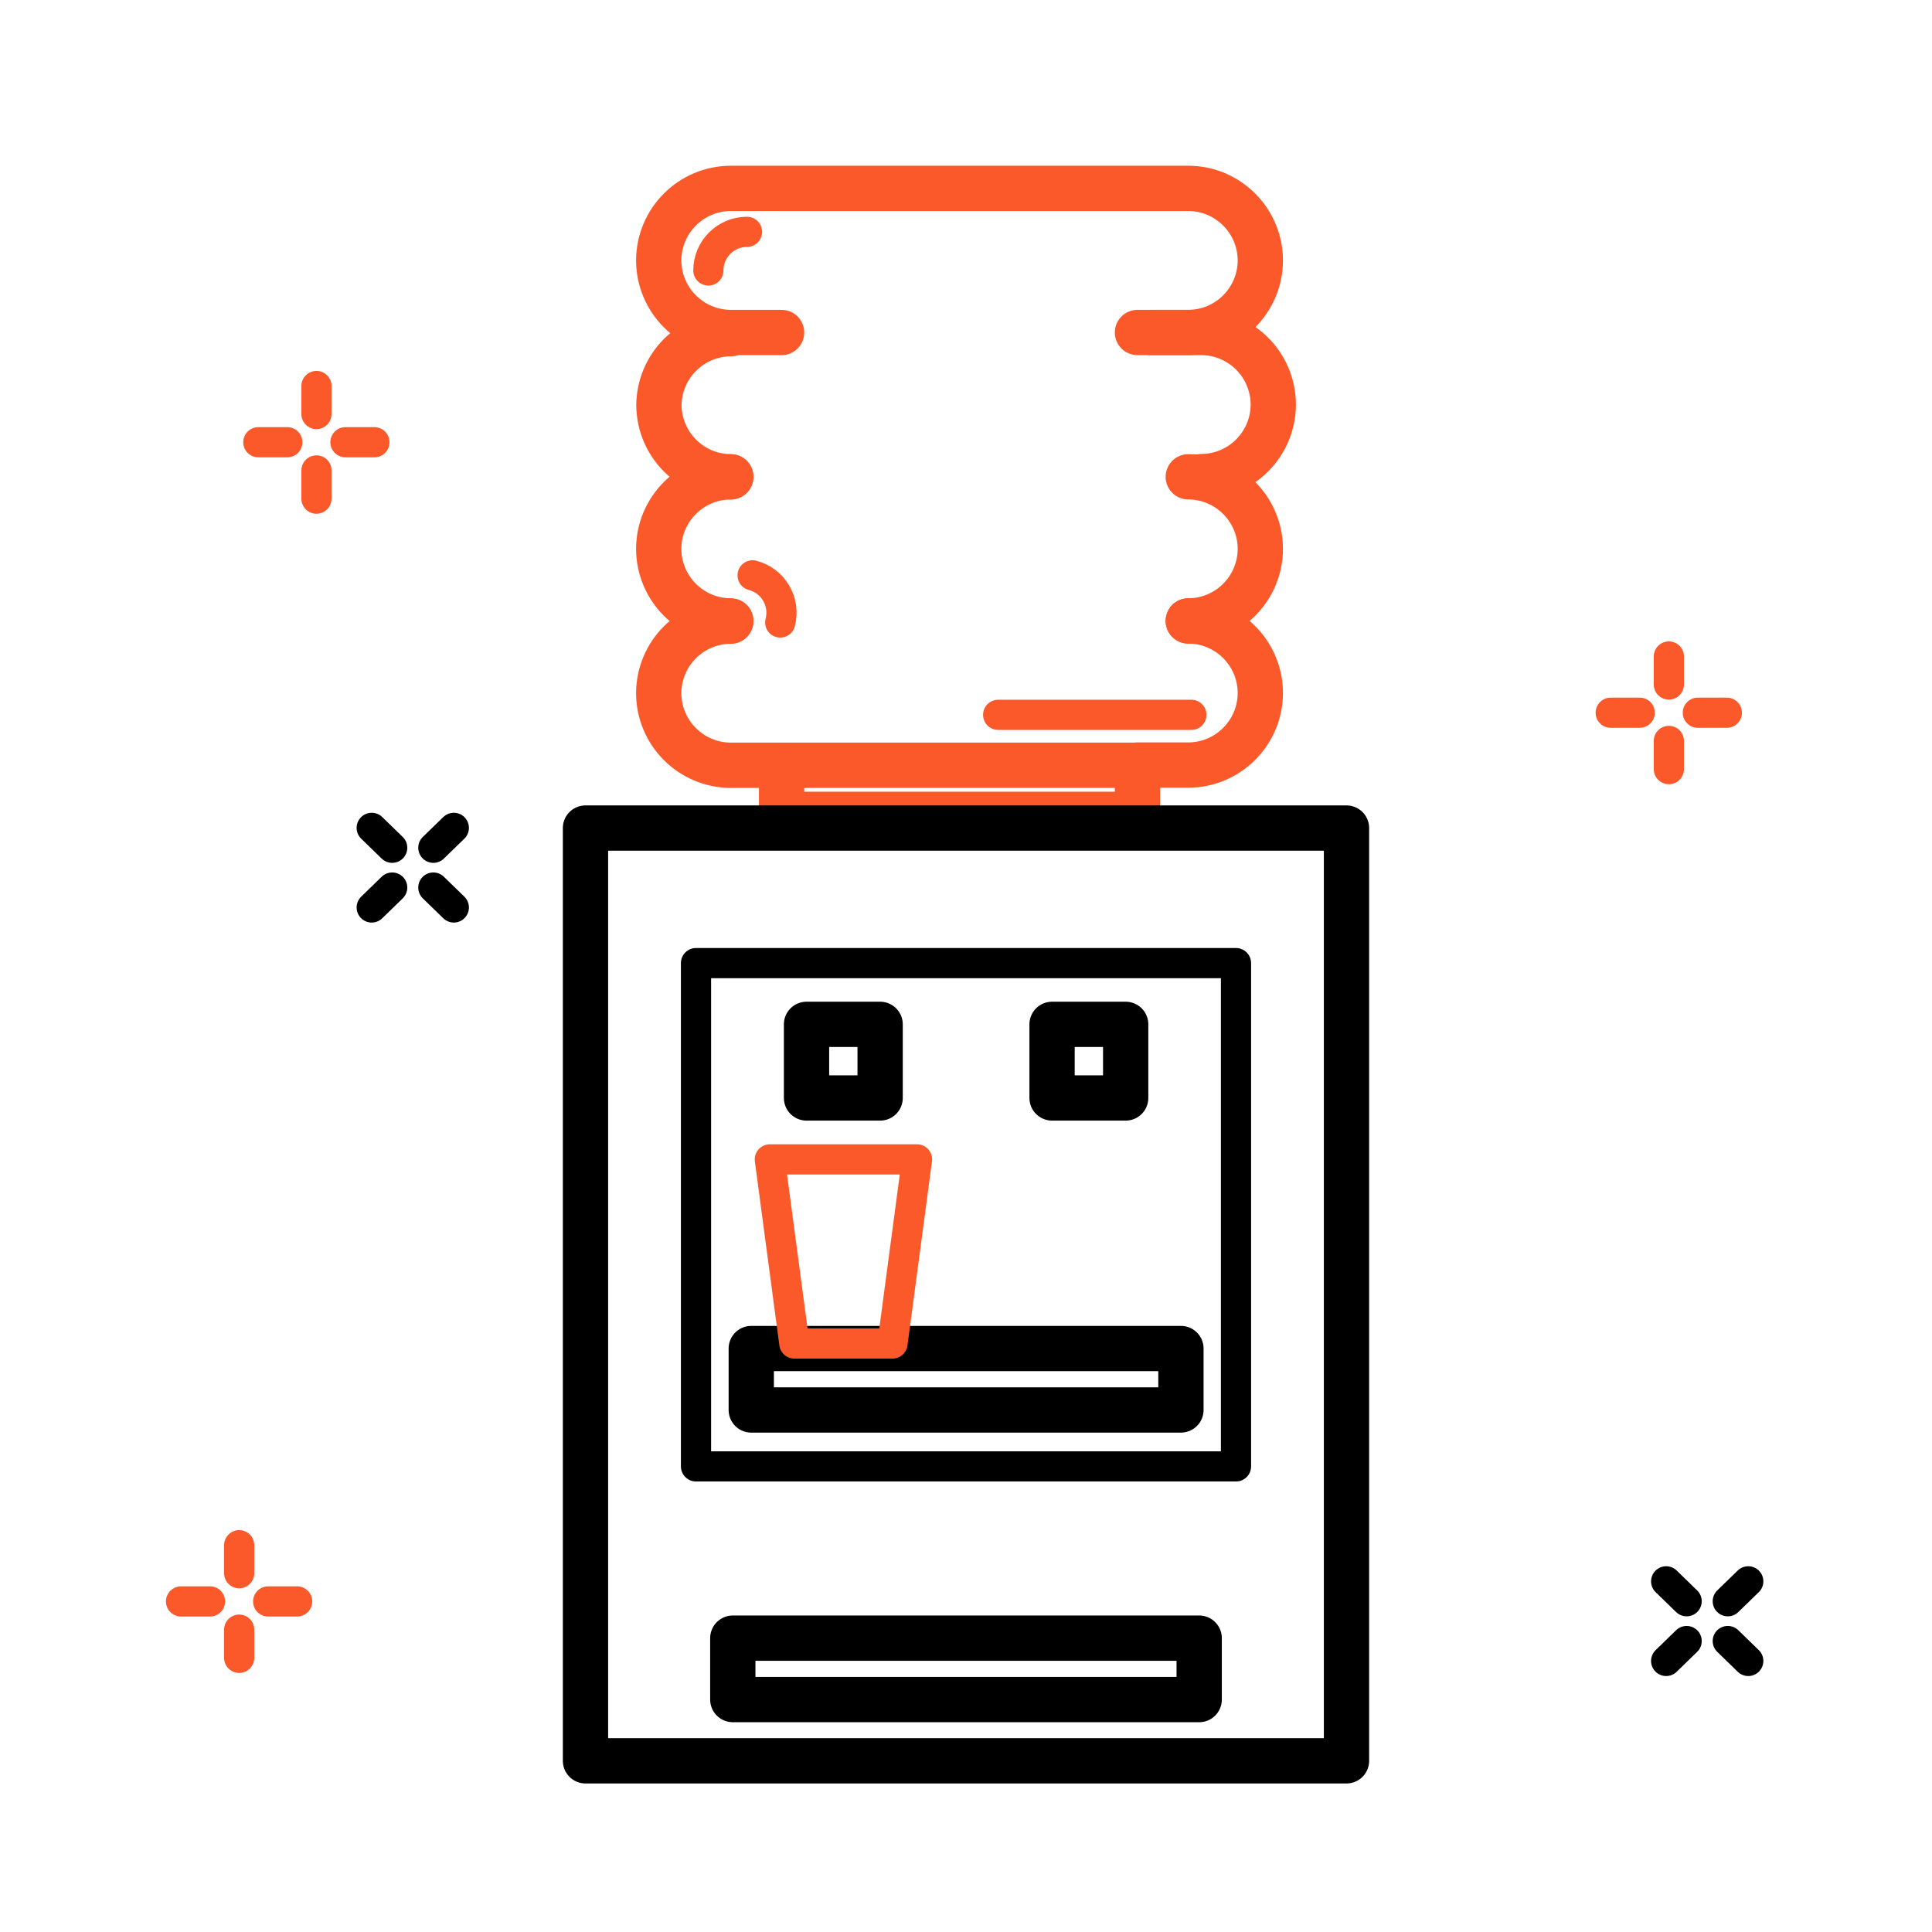
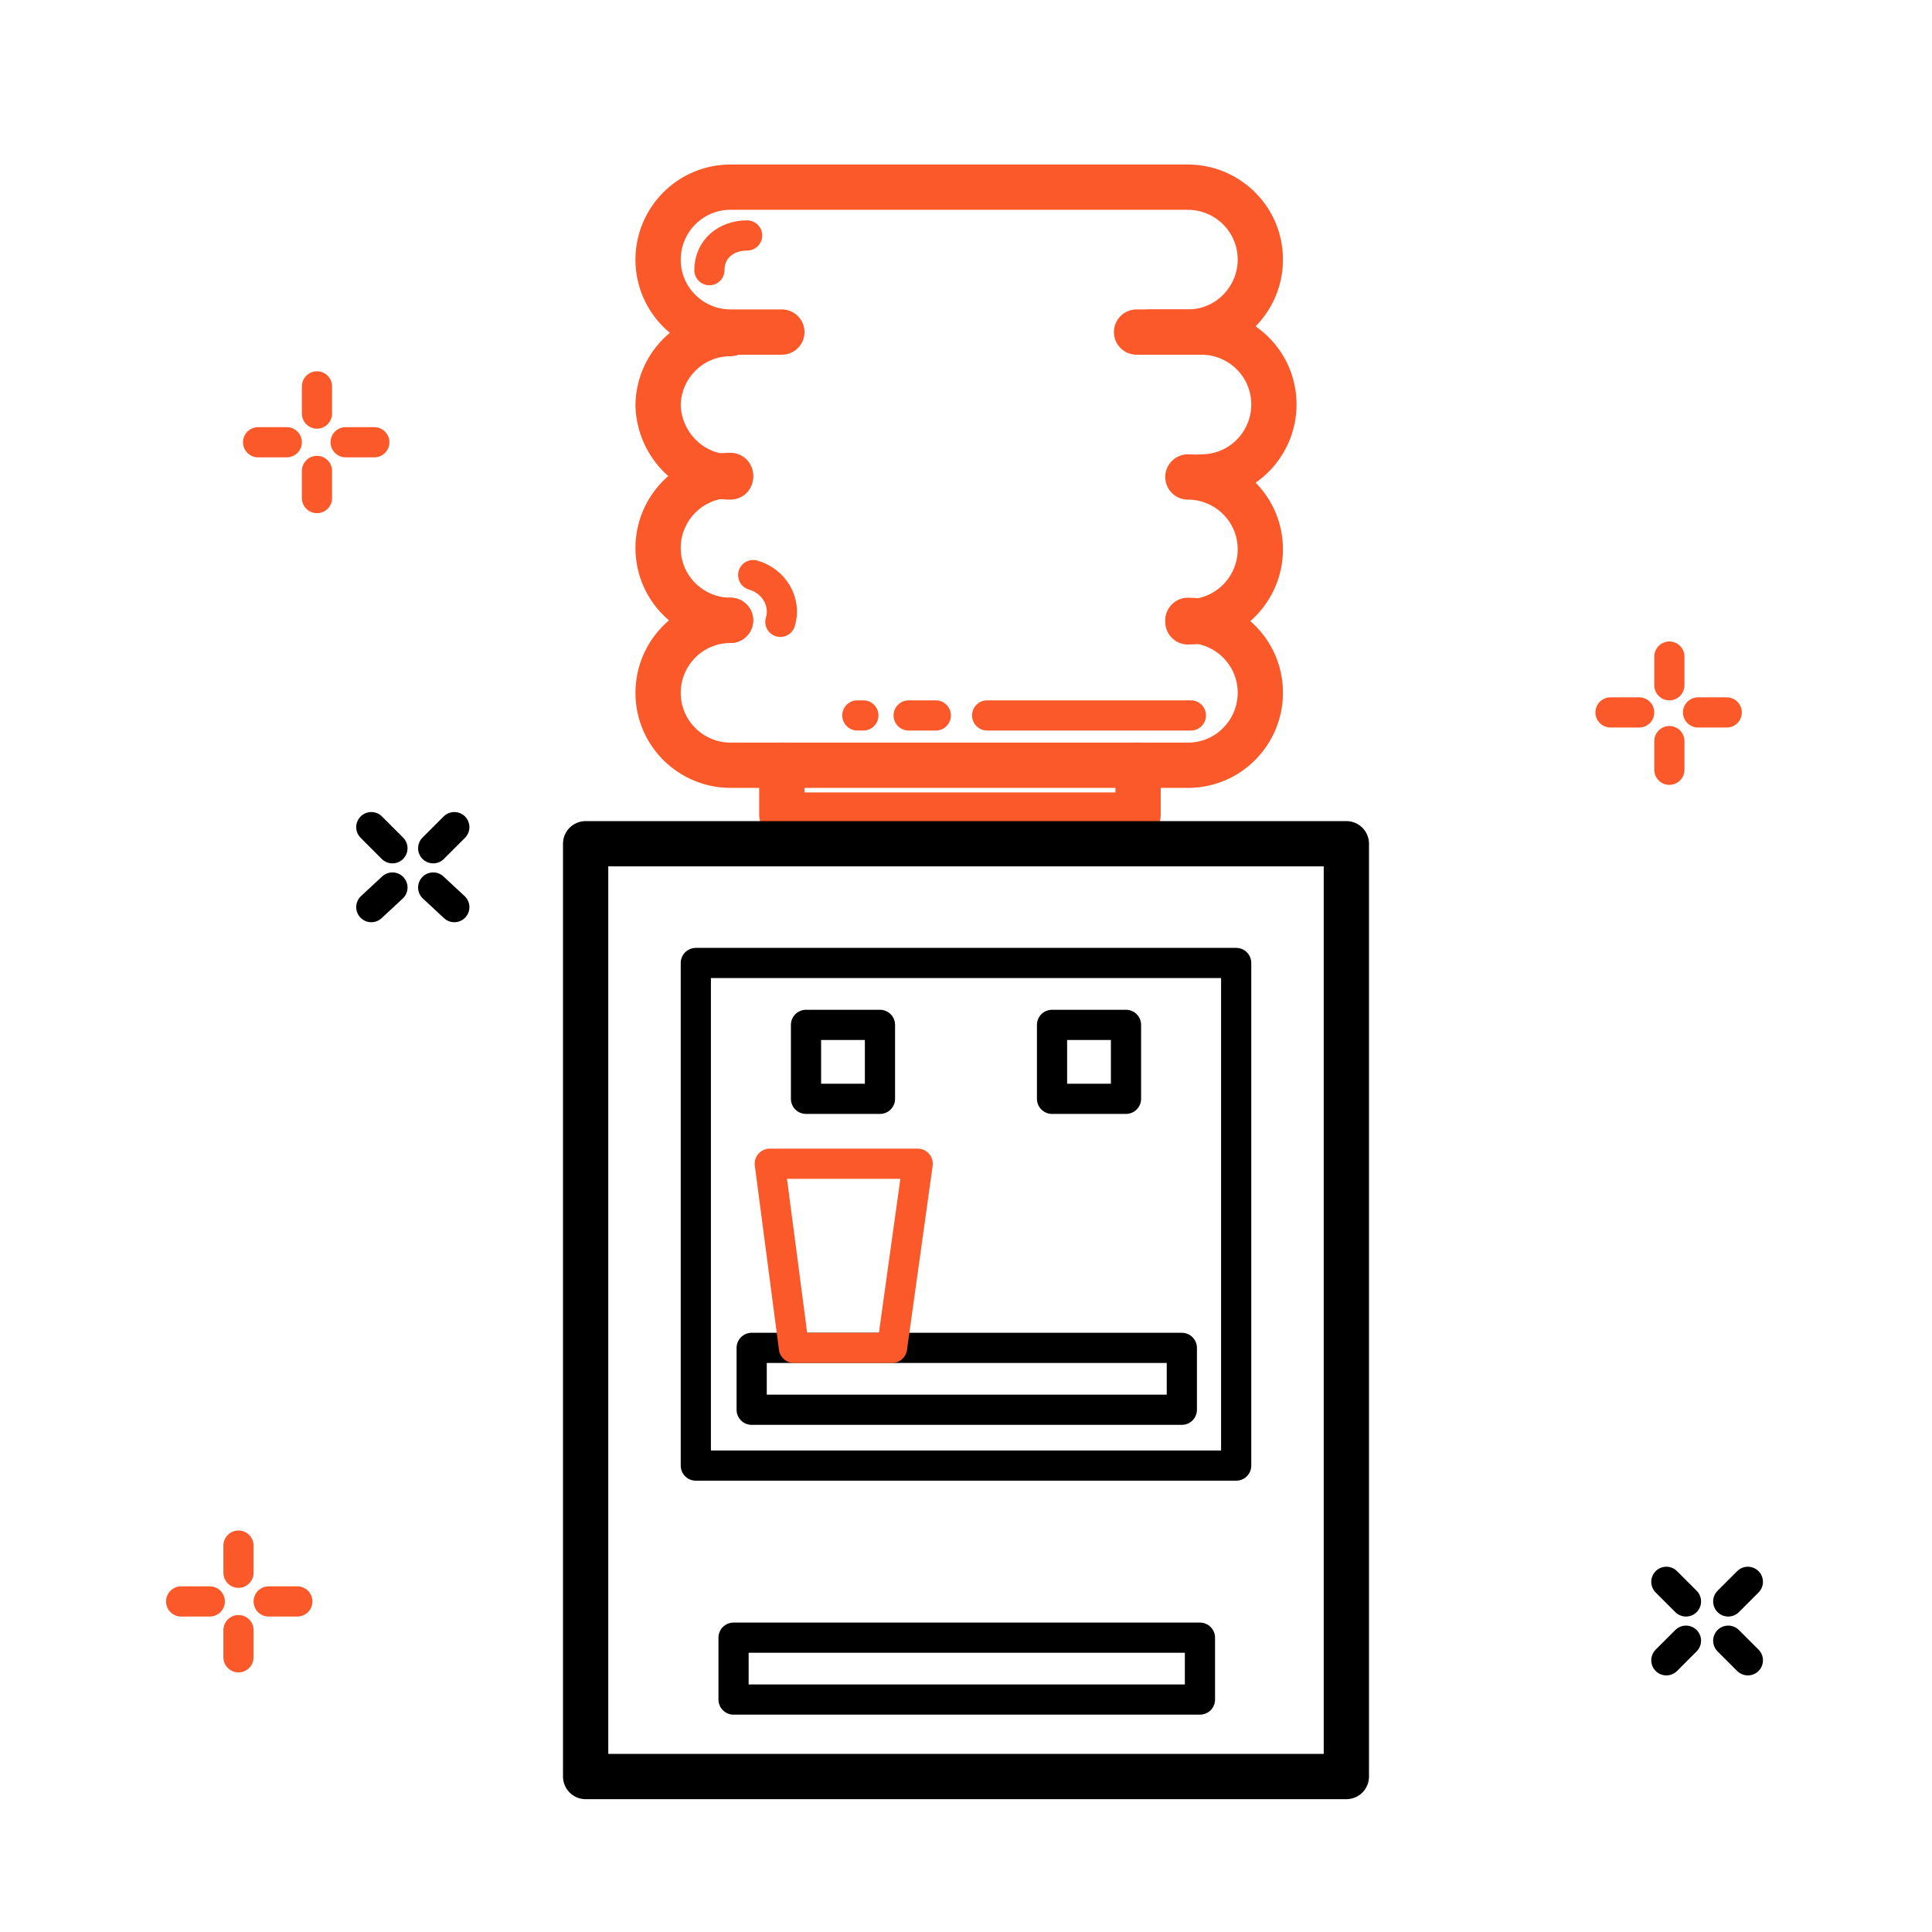
- <svg xmlns="http://www.w3.org/2000/svg" id="Слой_1" data-name="Слой 1" viewBox="0 0 128 128">
-   <defs>
-     <style>.cls-1,.cls-2,.cls-3,.cls-4,.cls-5,.cls-6,.cls-7,.cls-8{fill:none;}.cls-2,.cls-4,.cls-5,.cls-8{stroke:#000;}.cls-2,.cls-7,.cls-8{stroke-miterlimit:10;}.cls-3,.cls-6,.cls-7{stroke:#fc592a;}.cls-3,.cls-4,.cls-5,.cls-6,.cls-7,.cls-8{stroke-linecap:round;}.cls-3,.cls-4,.cls-5,.cls-6{stroke-linejoin:round;}.cls-3,.cls-4{stroke-width:3px;}.cls-5,.cls-6,.cls-7,.cls-8{stroke-width:2px;}</style>
-   </defs>
-   <rect class="cls-1" width="128" height="128" />
-   <path class="cls-2" d="M51.392,84.851" />
-   <path class="cls-2" d="M83.917,49.92" />
-   <path class="cls-3" d="M51.782,22.029H48.416a4.787,4.787,0,0,1-4.774-4.774h0A4.787,4.787,0,0,1,48.416,12.48H78.726a4.787,4.787,0,0,1,4.774,4.774h0a4.787,4.787,0,0,1-4.774,4.774H75.36" />
-   <path class="cls-3" d="M48.416,31.59A4.787,4.787,0,0,1,43.654,26.88h0a4.787,4.787,0,0,1,4.774-4.774" />
-   <path class="cls-3" d="M76.23,22.029H79.584a4.787,4.787,0,0,1,4.774,4.774h0a4.787,4.787,0,0,1-4.774,4.774" />
-   <path class="cls-3" d="M48.416,41.139a4.787,4.787,0,0,1-4.774-4.774h0a4.787,4.787,0,0,1,4.774-4.774" />
-   <path class="cls-3" d="M78.726,31.59a4.787,4.787,0,0,1,4.774,4.774h0a4.787,4.787,0,0,1-4.774,4.774" />
-   <path class="cls-3" d="M51.782,50.701H48.416a4.787,4.787,0,0,1-4.774-4.774h0A4.787,4.787,0,0,1,48.416,41.152" />
-   <path class="cls-3" d="M78.726,41.139a4.787,4.787,0,0,1,4.774,4.774h0a4.787,4.787,0,0,1-4.774,4.774H75.36" />
-   <rect class="cls-3" x="51.782" y="50.701" width="23.578" height="3.251" />
-   <rect class="cls-4" x="38.79" y="54.861" width="50.419" height="61.798" />
-   <rect class="cls-5" x="46.112" y="63.808" width="35.776" height="33.344" />
-   <rect class="cls-4" x="49.773" y="89.344" width="28.467" height="4.07" />
-   <rect class="cls-4" x="53.434" y="67.866" width="4.877" height="4.877" />
-   <polygon class="cls-6" points="59.13 89.011 52.627 89.011 51.002 76.813 60.755 76.813 59.13 89.011" />
-   <rect class="cls-4" x="69.702" y="67.866" width="4.877" height="4.877" />
-   <rect class="cls-4" x="48.55" y="108.531" width="30.899" height="4.07" />
-   <line class="cls-7" x1="20.966" y1="27.43" x2="20.966" y2="25.574" />
-   <line class="cls-7" x1="20.966" y1="33.037" x2="20.966" y2="31.168" />
-   <line class="cls-7" x1="24.806" y1="29.299" x2="22.886" y2="29.299" />
-   <line class="cls-7" x1="19.034" y1="29.299" x2="17.114" y2="29.299" />
-   <line class="cls-8" x1="28.71" y1="56.166" x2="30.067" y2="54.848" />
-   <line class="cls-8" x1="24.627" y1="60.122" x2="25.984" y2="58.803" />
-   <line class="cls-8" x1="30.067" y1="60.122" x2="28.71" y2="58.803" />
-   <line class="cls-8" x1="25.984" y1="56.166" x2="24.627" y2="54.848" />
-   <line class="cls-8" x1="114.47" y1="106.086" x2="115.827" y2="104.768" />
-   <line class="cls-8" x1="110.387" y1="110.042" x2="111.744" y2="108.723" />
-   <line class="cls-8" x1="115.827" y1="110.042" x2="114.47" y2="108.723" />
-   <line class="cls-8" x1="111.744" y1="106.086" x2="110.387" y2="104.768" />
-   <line class="cls-7" x1="110.566" y1="45.35" x2="110.566" y2="43.494" />
-   <line class="cls-7" x1="110.566" y1="50.957" x2="110.566" y2="49.088" />
-   <line class="cls-7" x1="114.406" y1="47.219" x2="112.486" y2="47.219" />
-   <line class="cls-7" x1="108.634" y1="47.219" x2="106.714" y2="47.219" />
-   <line class="cls-7" x1="15.846" y1="104.23" x2="15.846" y2="102.374" />
-   <line class="cls-7" x1="15.846" y1="109.837" x2="15.846" y2="107.968" />
-   <line class="cls-7" x1="19.686" y1="106.099" x2="17.766" y2="106.099" />
-   <line class="cls-7" x1="13.914" y1="106.099" x2="11.994" y2="106.099" />
-   <path class="cls-6" d="M46.931,17.92a2.56,2.56,0,0,1,2.56-2.56" />
-   <path class="cls-6" d="M49.862,38.118a2.56,2.56,0,0,1,1.83,3.123" />
-   <line class="cls-6" x1="66.131" y1="47.36" x2="78.931" y2="47.36" />
+ <svg xmlns="http://www.w3.org/2000/svg" version="1.1" id="Слой_1" x="0px" y="0px" viewBox="0 0 128 128" style="enable-background:new 0 0 128 128;" xml:space="preserve">
+   <style type="text/css">
+ 	.st0{fill:none;}
+ 	.st1{fill:none;stroke:#000000;stroke-miterlimit:10;}
+ 	.st2{fill:none;stroke:#FC592A;stroke-width:3;stroke-linecap:round;stroke-linejoin:round;}
+ 	.st3{fill:none;stroke:#000000;stroke-width:3;stroke-linecap:round;stroke-linejoin:round;}
+ 	.st4{fill:none;stroke:#000000;stroke-width:2;stroke-linecap:round;stroke-linejoin:round;}
+ 	.st5{fill:none;stroke:#FC592A;stroke-width:2;stroke-linecap:round;stroke-linejoin:round;}
+ 	.st6{fill:none;stroke:#FC592A;stroke-width:2;stroke-linecap:round;stroke-miterlimit:10;}
+ 	.st7{fill:none;stroke:#000000;stroke-width:2;stroke-linecap:round;stroke-miterlimit:10;}
+ </style>
+   <rect class="st0" width="128" height="128" />
+   <path class="st1" d="M51.4,84.9" />
+   <path class="st1" d="M83.9,49.9" />
+   <path class="st2" d="M51.8,22h-3.4c-2.6,0-4.8-2.1-4.8-4.8l0,0c0-2.6,2.1-4.8,4.8-4.8h30.3c2.6,0,4.8,2.1,4.8,4.8l0,0  c0,2.6-2.1,4.8-4.8,4.8h-3.4" />
+   <path class="st2" d="M48.4,31.6c-2.6,0-4.7-2.1-4.8-4.7l0,0c0-2.6,2.1-4.8,4.8-4.8" />
+   <path class="st2" d="M76.2,22h3.4c2.6,0,4.8,2.1,4.8,4.8l0,0c0,2.6-2.1,4.8-4.8,4.8" />
+   <path class="st2" d="M48.4,41.1c-2.6,0-4.8-2.1-4.8-4.8l0,0c0-2.6,2.1-4.8,4.8-4.8" />
+   <path class="st2" d="M78.7,31.6c2.6,0,4.8,2.1,4.8,4.8l0,0c0,2.6-2.1,4.8-4.8,4.8" />
+   <path class="st2" d="M51.8,50.7h-3.4c-2.6,0-4.8-2.1-4.8-4.8l0,0c0-2.6,2.1-4.8,4.8-4.8" />
+   <path class="st2" d="M78.7,41.1c2.6,0,4.8,2.1,4.8,4.8l0,0c0,2.6-2.1,4.8-4.8,4.8h-3.4" />
+   <rect x="51.8" y="50.7" class="st2" width="23.6" height="3.3" />
+   <rect x="38.8" y="55.9" class="st3" width="50.4" height="61.8" />
+   <rect x="46.1" y="63.8" class="st4" width="35.8" height="33.3" />
+   <rect x="49.8" y="89.3" class="st4" width="28.5" height="4.1" />
+   <rect x="53.4" y="67.9" class="st4" width="4.9" height="4.9" />
+   <polygon class="st5" points="59.1,89.3 52.6,89.3 51,77.1 60.8,77.1 " />
+   <rect x="69.7" y="67.9" class="st4" width="4.9" height="4.9" />
+   <rect x="48.6" y="108.5" class="st4" width="30.9" height="4.1" />
+   <line class="st6" x1="21" y1="27.4" x2="21" y2="25.6" />
+   <line class="st6" x1="21" y1="33" x2="21" y2="31.2" />
+   <line class="st6" x1="24.8" y1="29.3" x2="22.9" y2="29.3" />
+   <line class="st6" x1="19" y1="29.3" x2="17.1" y2="29.3" />
+   <line class="st7" x1="28.7" y1="56.2" x2="30.1" y2="54.8" />
+   <line class="st7" x1="24.6" y1="60.1" x2="26" y2="58.8" />
+   <line class="st7" x1="30.1" y1="60.1" x2="28.7" y2="58.8" />
+   <line class="st7" x1="26" y1="56.2" x2="24.6" y2="54.8" />
+   <line class="st7" x1="114.5" y1="106.1" x2="115.8" y2="104.8" />
+   <line class="st7" x1="110.4" y1="110" x2="111.7" y2="108.7" />
+   <line class="st7" x1="115.8" y1="110" x2="114.5" y2="108.7" />
+   <line class="st7" x1="111.7" y1="106.1" x2="110.4" y2="104.8" />
+   <line class="st6" x1="110.6" y1="45.4" x2="110.6" y2="43.5" />
+   <line class="st6" x1="110.6" y1="51" x2="110.6" y2="49.1" />
+   <line class="st6" x1="114.4" y1="47.2" x2="112.5" y2="47.2" />
+   <line class="st6" x1="108.6" y1="47.2" x2="106.7" y2="47.2" />
+   <line class="st6" x1="15.8" y1="104.2" x2="15.8" y2="102.4" />
+   <line class="st6" x1="15.8" y1="109.8" x2="15.8" y2="108" />
+   <line class="st6" x1="19.7" y1="106.1" x2="17.8" y2="106.1" />
+   <line class="st6" x1="13.9" y1="106.1" x2="12" y2="106.1" />
+   <path class="st5" d="M47,17.9c0-1.4,1.1-2.3,2.5-2.3l0,0" />
+   <path class="st5" d="M49.9,38.1c1.4,0.4,2.2,1.8,1.8,3.1" />
+   <line class="st5" x1="62" y1="47.4" x2="60.2" y2="47.4" />
+   <line class="st5" x1="78.9" y1="47.4" x2="65.4" y2="47.4" />
+   <line class="st5" x1="57.2" y1="47.4" x2="56.8" y2="47.4" />
</svg>
